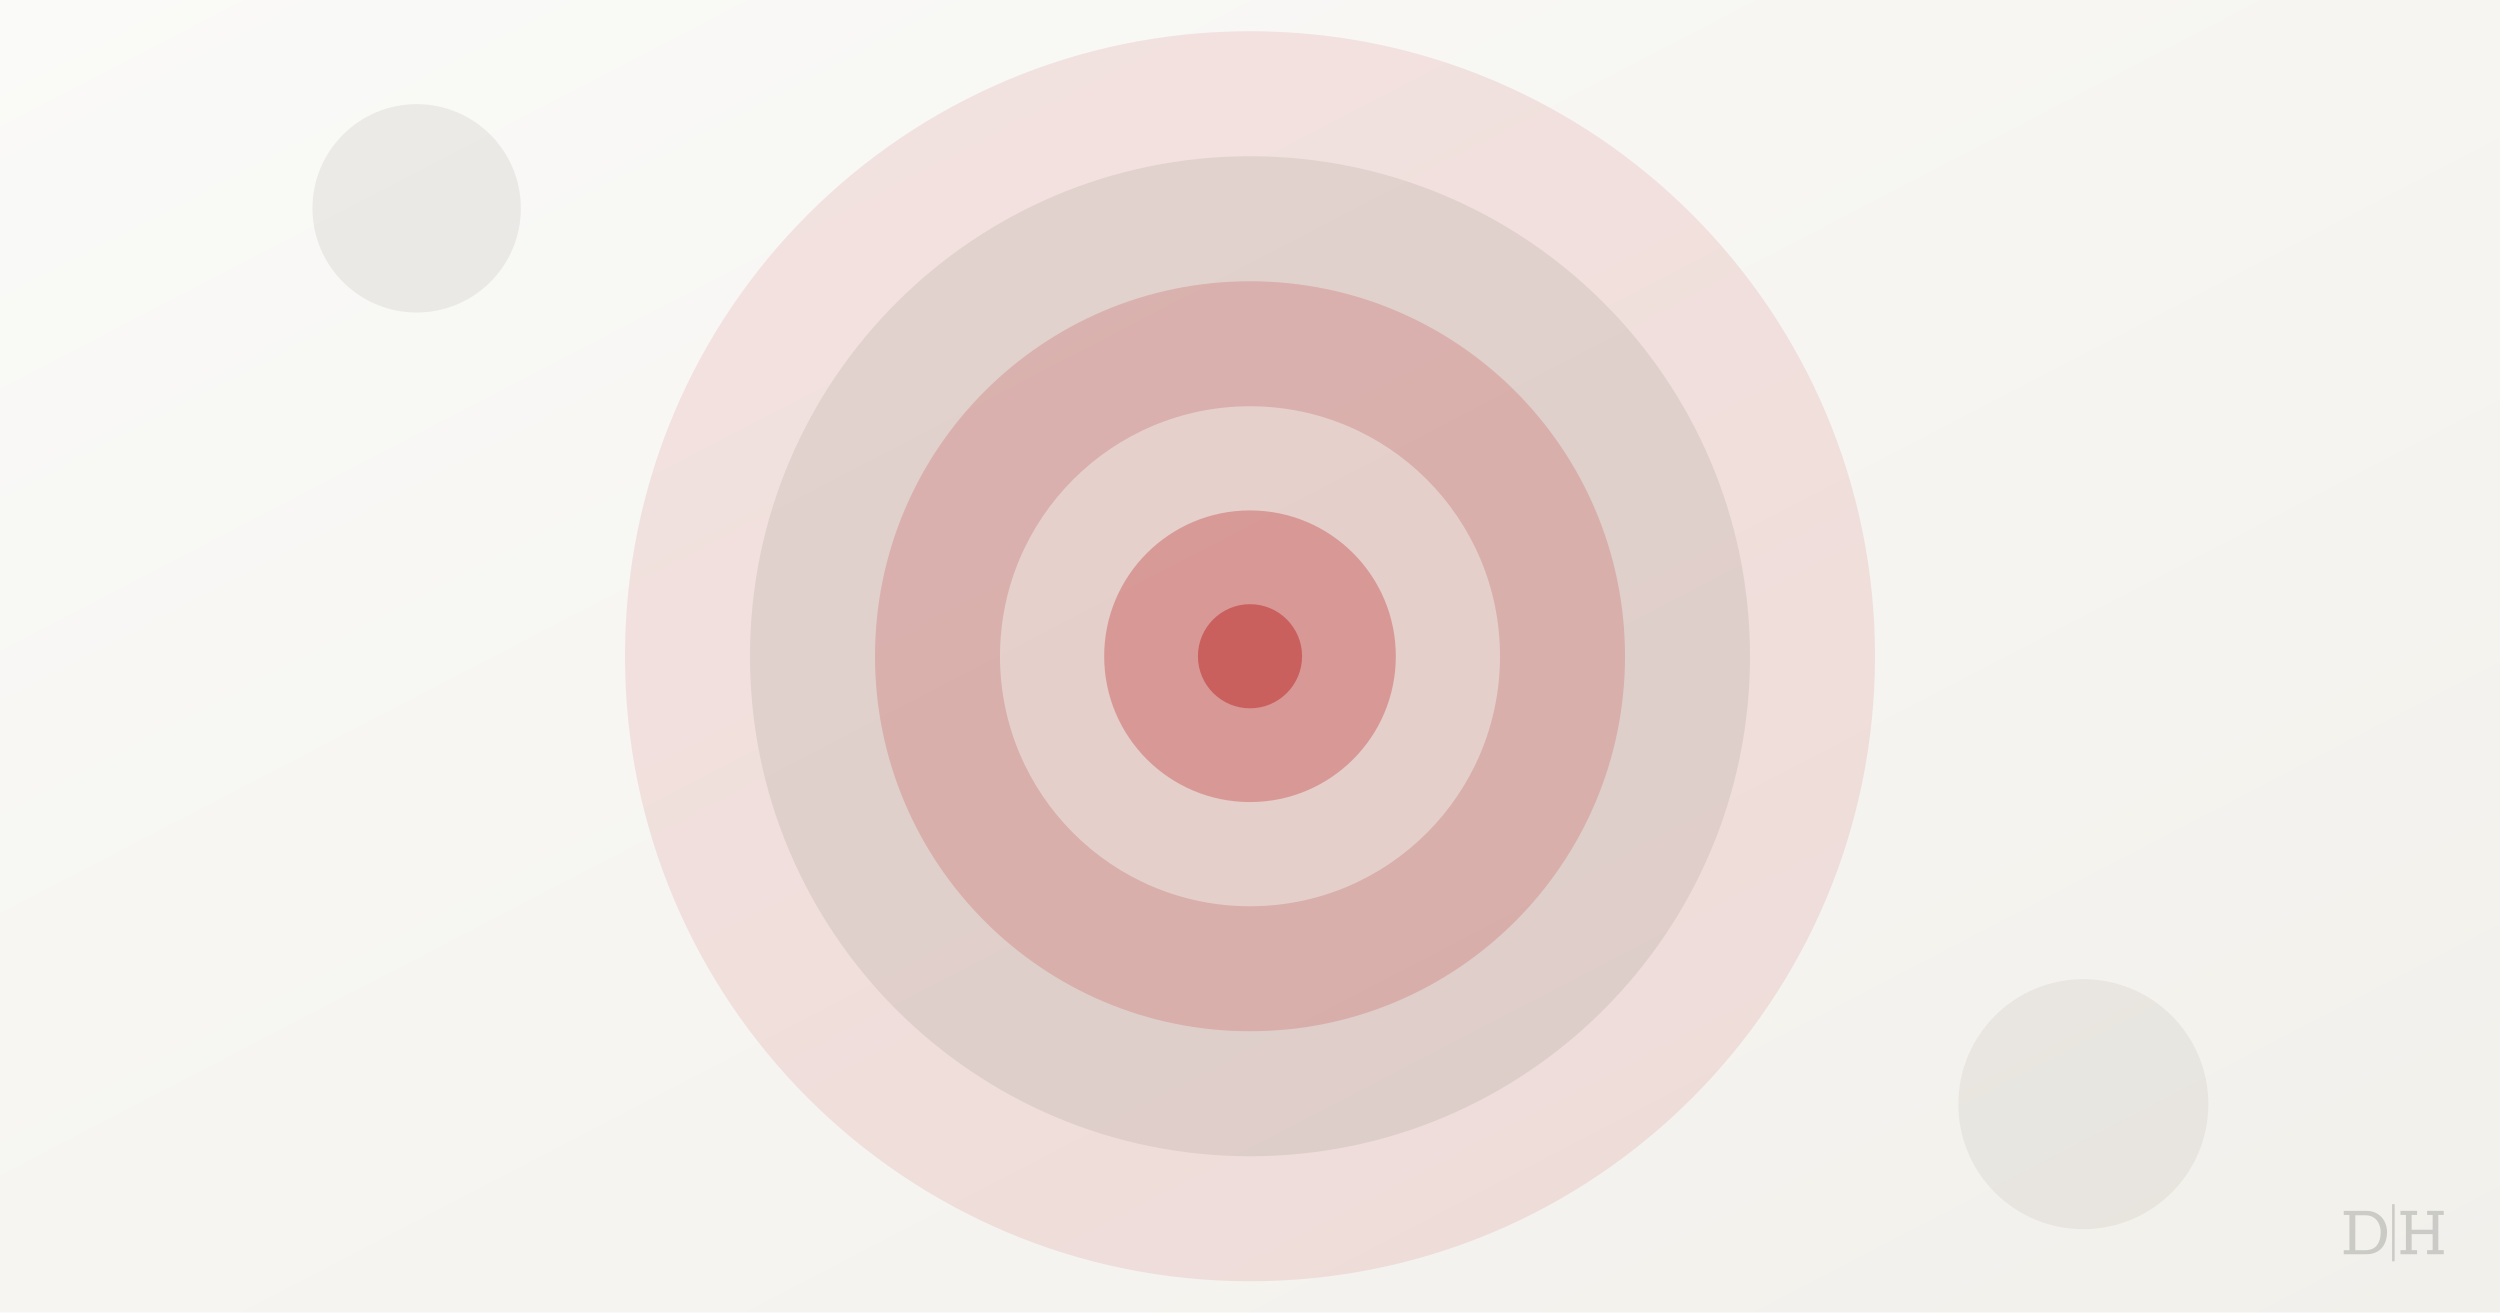
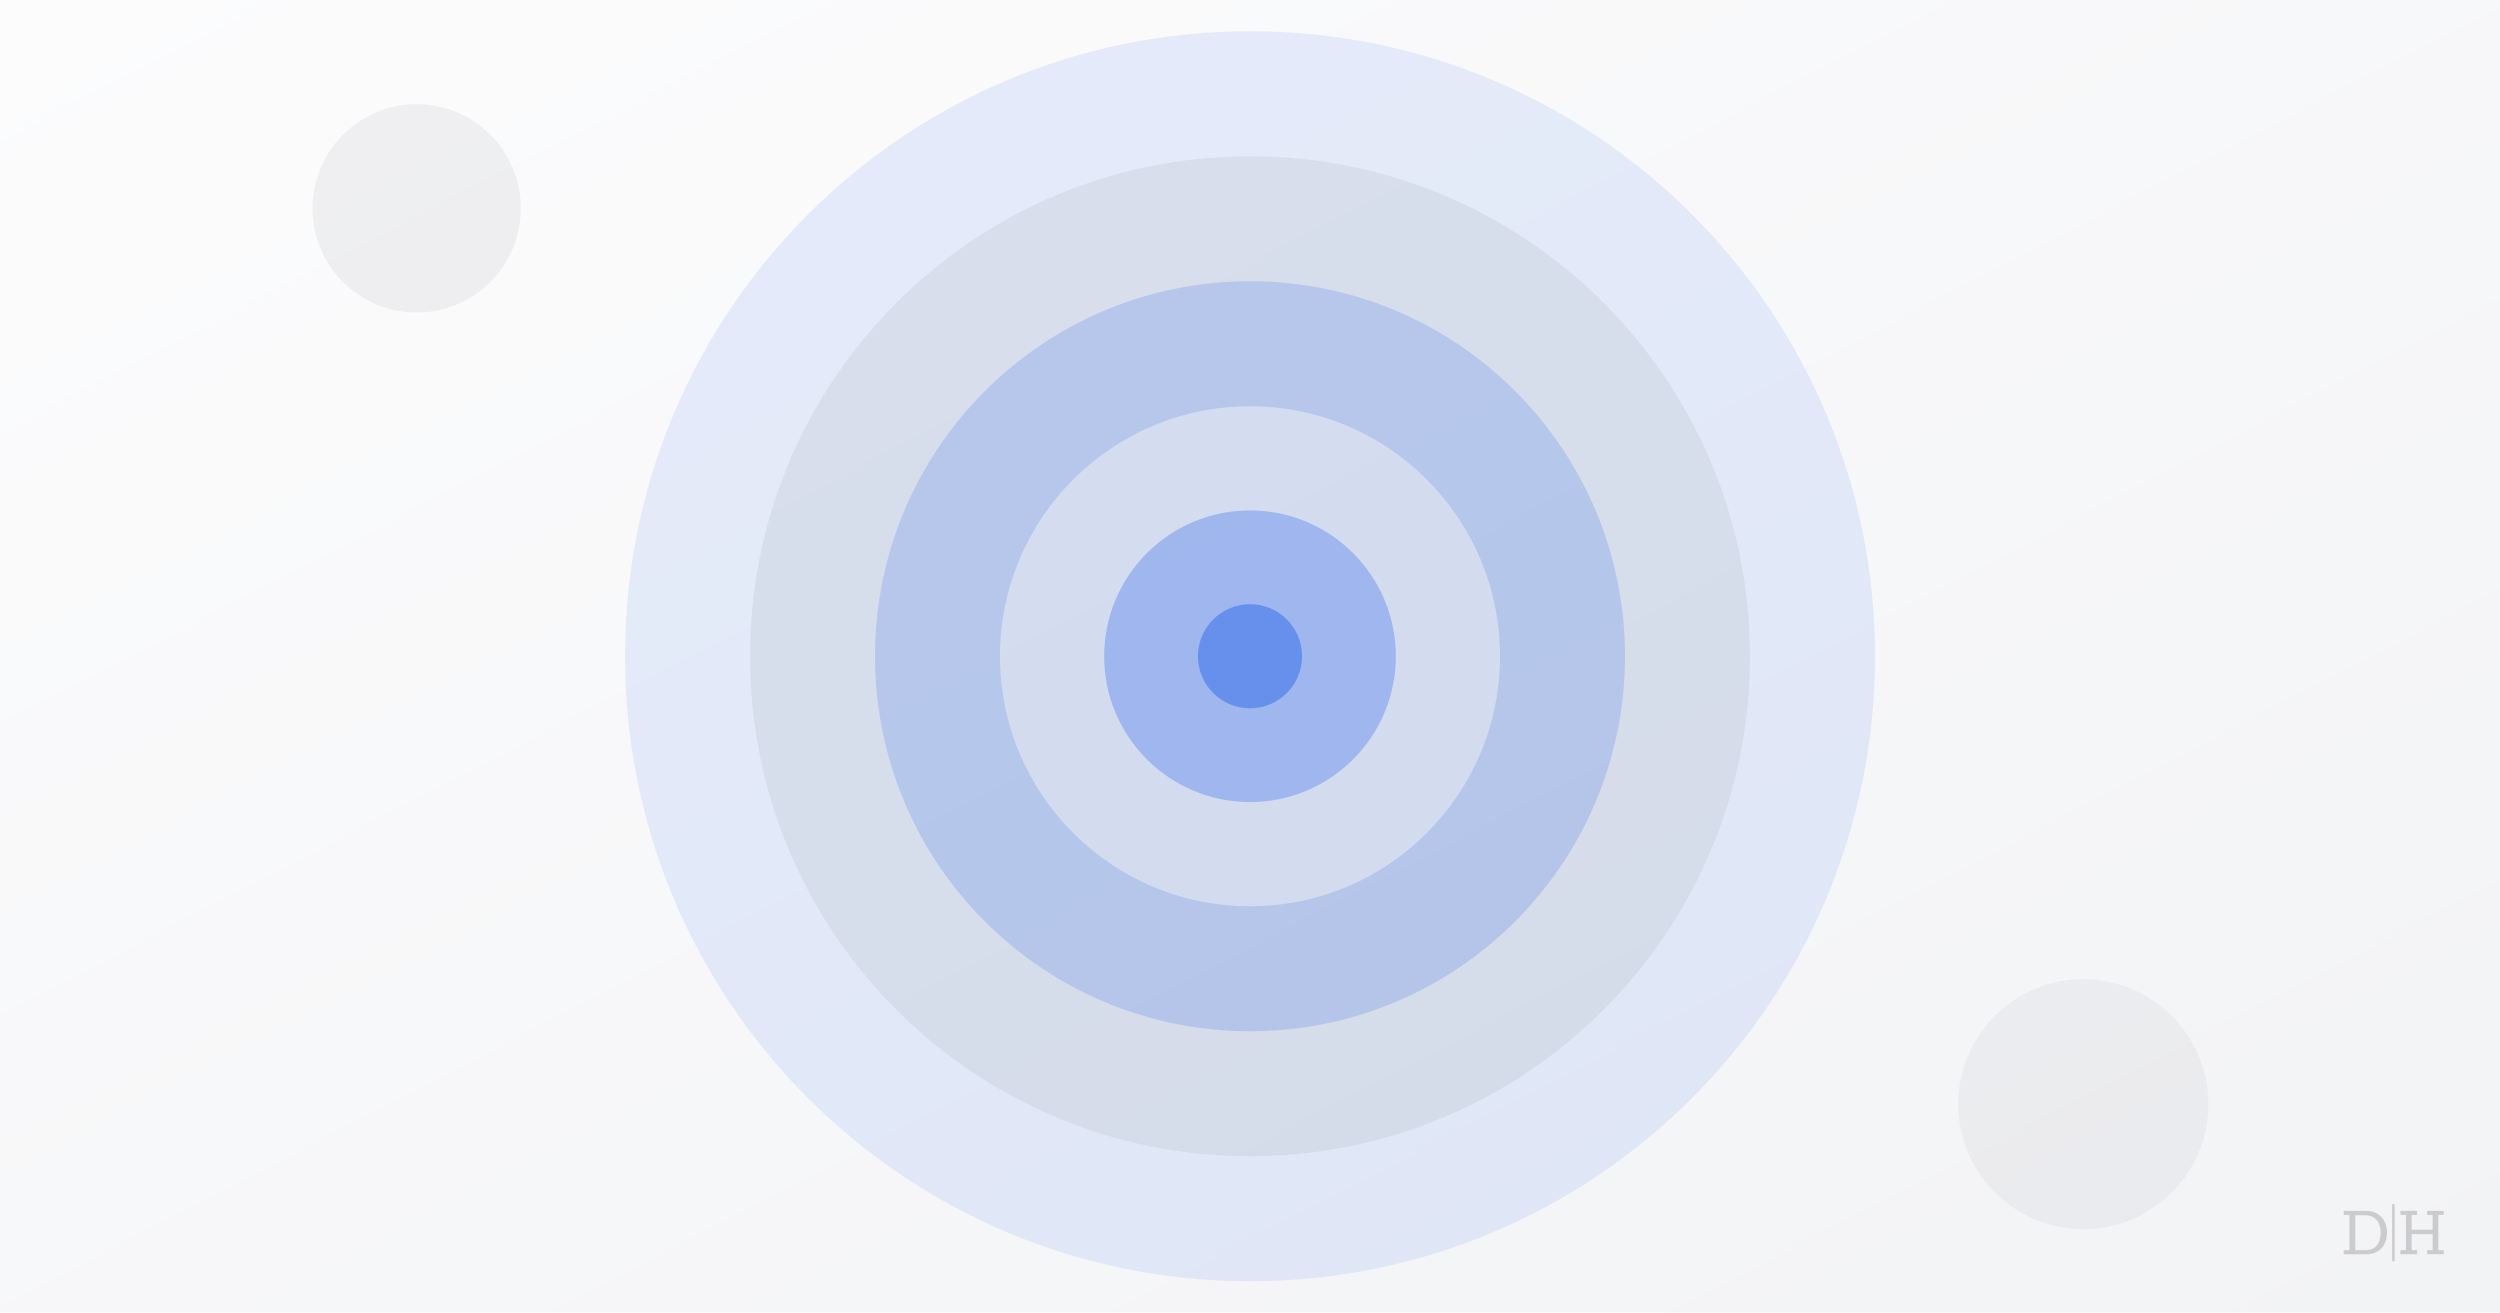
<svg xmlns="http://www.w3.org/2000/svg" viewBox="0 0 1200 630" fill="none">
  <defs>
    <linearGradient id="bg" x1="0" y1="0" x2="1" y2="1">
-       <stop offset="0%" stop-color="#FAFAF8" />
-       <stop offset="100%" stop-color="#F2F0EB" />
+       <stop offset="0%" stop-color="#FCFCFD" />
+       <stop offset="100%" stop-color="#F2F3F5" />
    </linearGradient>
  </defs>
  <rect width="1200" height="630" fill="url(#bg)" />
-   <circle cx="600" cy="315" r="300" fill="#B91C1C" fill-opacity="0.10" />
-   <circle cx="600" cy="315" r="240" fill="#6B6355" fill-opacity="0.12" />
-   <circle cx="600" cy="315" r="180" fill="#B91C1C" fill-opacity="0.18" />
-   <circle cx="600" cy="315" r="120" fill="#F2F0EB" fill-opacity="0.50" />
-   <circle cx="600" cy="315" r="70" fill="#B91C1C" fill-opacity="0.30" />
-   <circle cx="600" cy="315" r="25" fill="#B91C1C" fill-opacity="0.45" />
-   <circle cx="200" cy="100" r="50" fill="#6B6355" fill-opacity="0.10" />
-   <circle cx="1000" cy="530" r="60" fill="#6B6355" fill-opacity="0.08" />
-   <g transform="translate(1125,578) scale(0.6)" opacity="0.18" fill="#1A1A1A">
+   <circle cx="600" cy="315" r="300" fill="#2563EB" fill-opacity="0.10" />
+   <circle cx="600" cy="315" r="240" fill="#82868C" fill-opacity="0.12" />
+   <circle cx="600" cy="315" r="180" fill="#2563EB" fill-opacity="0.18" />
+   <circle cx="600" cy="315" r="120" fill="#F2F3F5" fill-opacity="0.50" />
+   <circle cx="600" cy="315" r="70" fill="#2563EB" fill-opacity="0.30" />
+   <circle cx="600" cy="315" r="25" fill="#2563EB" fill-opacity="0.45" />
+   <circle cx="200" cy="100" r="50" fill="#82868C" fill-opacity="0.10" />
+   <circle cx="1000" cy="530" r="60" fill="#82868C" fill-opacity="0.08" />
+   <g transform="translate(1125,578) scale(0.6)" opacity="0.18" fill="#17181A">
    <path d="M0,36.8 L4.54,36.8 L4.54,8.61 L0,8.61 L0,5.34 L17.81,5.34 C21.42,5.34 24.49,6.14 27.03,7.75 C29.57,9.35 31.47,11.46 32.74,14.07 C34,16.68 34.63,19.44 34.63,22.36 C34.63,25.82 34,28.88 32.74,31.55 C31.47,34.23 29.59,36.31 27.09,37.81 C24.59,39.31 21.51,40.06 17.87,40.06 L0,40.06 L0,36.8Z M17.29,36.8 C21.42,36.8 24.49,35.5 26.52,32.89 C28.54,30.29 29.55,26.87 29.55,22.64 C29.55,20.2 29.11,17.94 28.22,15.86 C27.34,13.79 25.99,12.11 24.17,10.83 C22.36,9.54 20.13,8.9 17.47,8.9 L9.25,8.9 L9.25,36.8 L17.29,36.8Z" />
    <polygon points="45.37 40.06 45.37 36.8 49.74 36.8 49.74 8.61 45.37 8.61 45.37 5.34 58.69 5.34 58.69 8.61 54.32 8.61 54.32 20.45 71.11 20.45 71.11 8.61 66.69 8.61 66.69 5.34 80 5.34 80 8.61 75.64 8.61 75.64 36.8 80 36.8 80 40.06 66.69 40.06 66.69 36.8 71.11 36.8 71.11 23.97 54.32 23.97 54.32 36.8 58.69 36.8 58.69 40.06" />
    <polygon points="38.7 0 40.7 0 40.7 45.7 38.7 45.7" />
  </g>
</svg>
